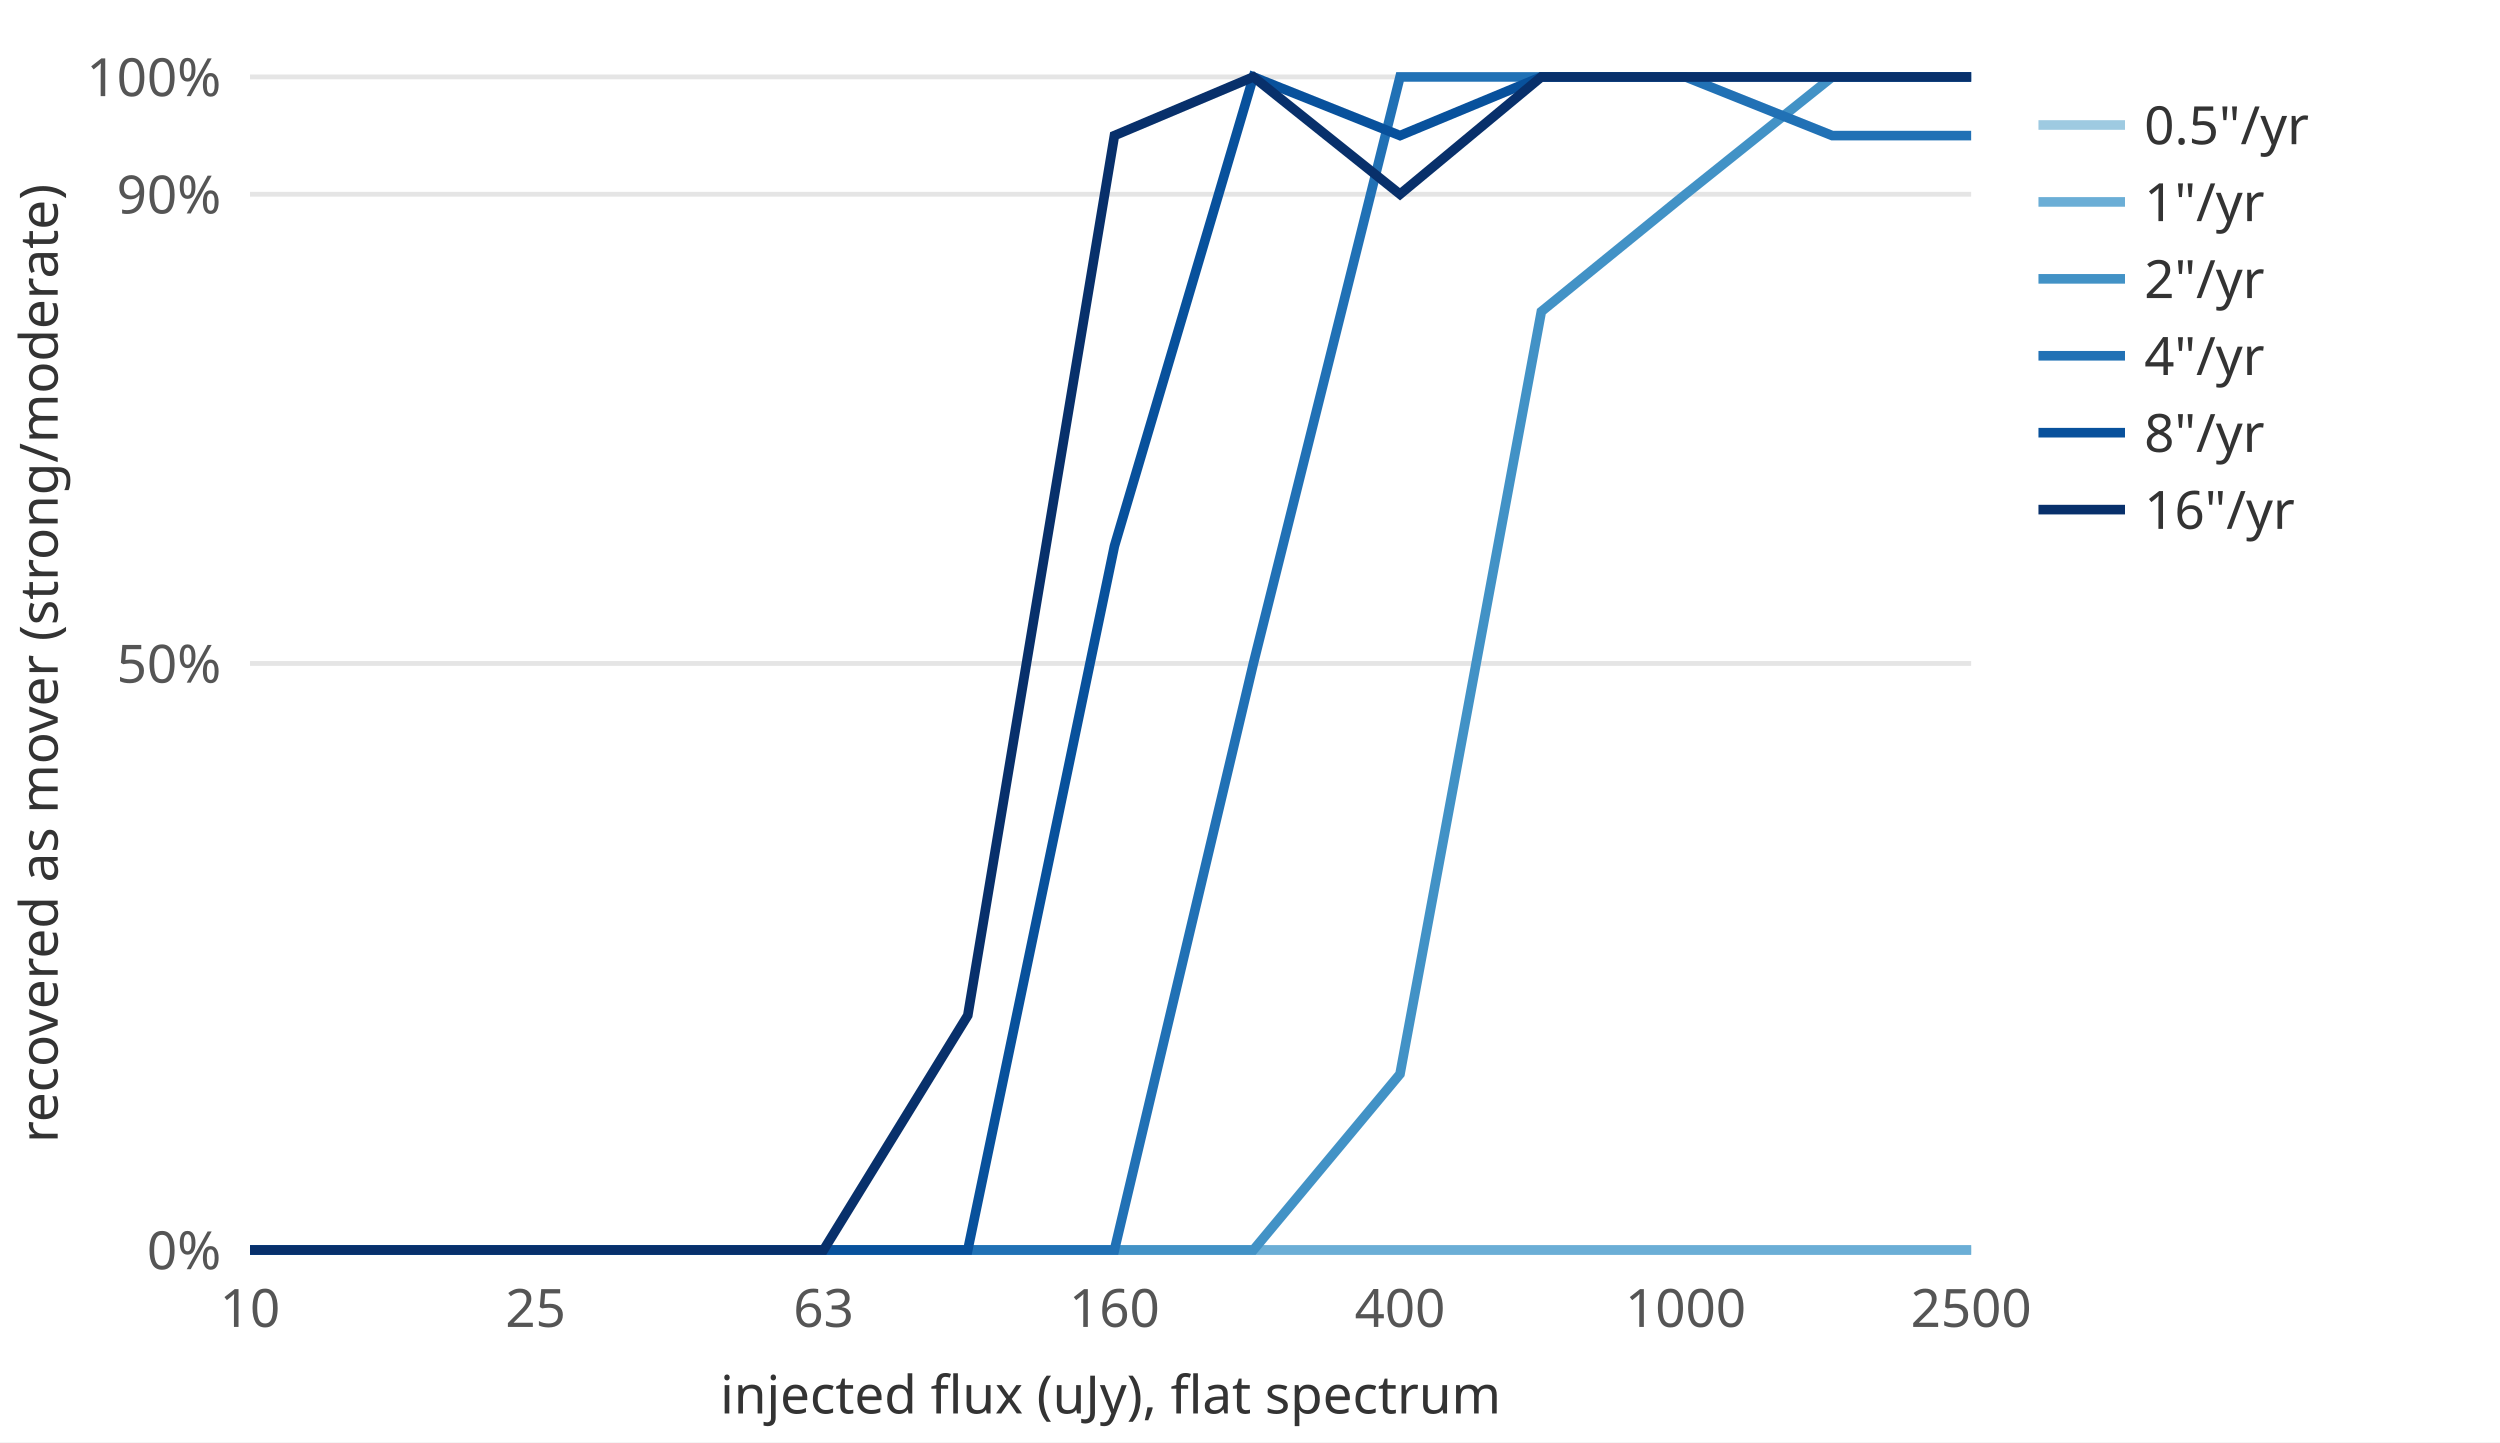
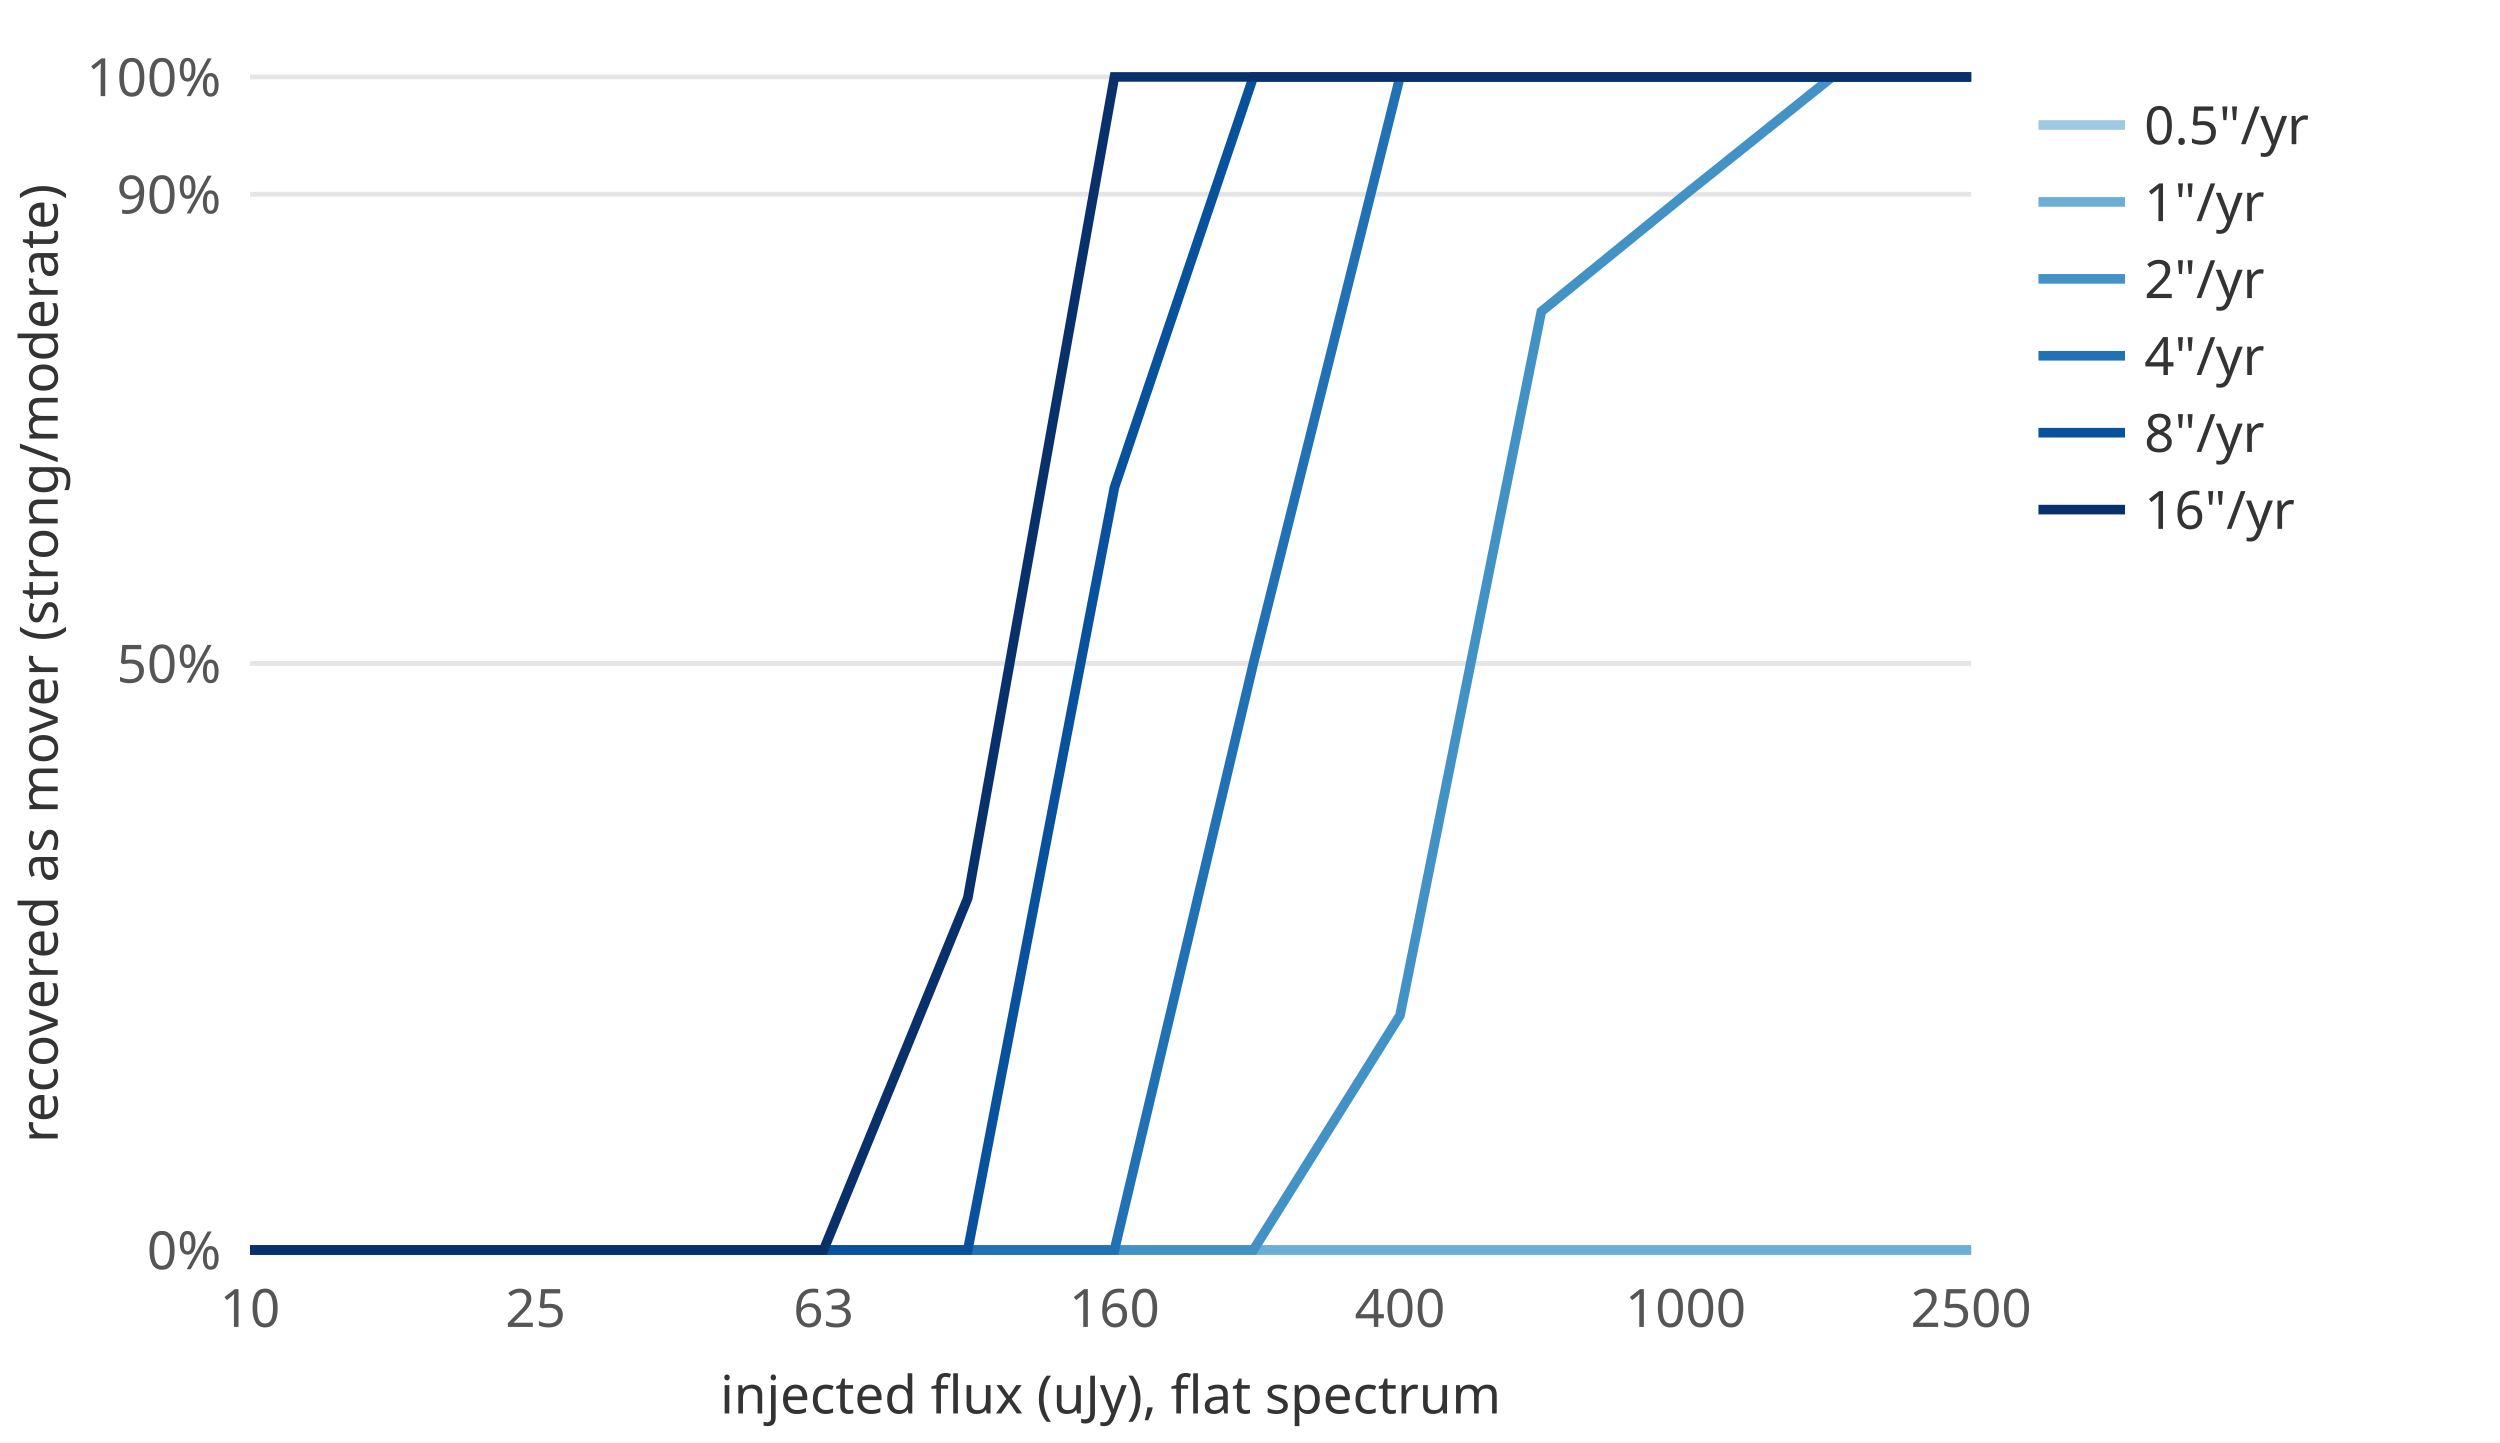
<svg xmlns="http://www.w3.org/2000/svg" viewBox="0 0 520 300" width="520" height="300" font-family="system-ui,sans-serif" font-size="11">
  <rect width="520" height="300" fill="#fff" />
  <line x1="52" x2="410" y1="260.0" y2="260.0" stroke="#e5e5e5" />
  <text x="46" y="264.0" text-anchor="end" fill="#555">0%</text>
  <line x1="52" x2="410" y1="138.0" y2="138.0" stroke="#e5e5e5" />
  <text x="46" y="142.0" text-anchor="end" fill="#555">50%</text>
  <line x1="52" x2="410" y1="40.4" y2="40.4" stroke="#e5e5e5" />
  <text x="46" y="44.4" text-anchor="end" fill="#555">90%</text>
  <line x1="52" x2="410" y1="16.0" y2="16.0" stroke="#e5e5e5" />
  <text x="46" y="20.0" text-anchor="end" fill="#555">100%</text>
  <text x="52.0" y="276" text-anchor="middle" fill="#555">10</text>
  <text x="111.4" y="276" text-anchor="middle" fill="#555">25</text>
  <text x="171.3" y="276" text-anchor="middle" fill="#555">63</text>
  <text x="231.8" y="276" text-anchor="middle" fill="#555">160</text>
  <text x="291.2" y="276" text-anchor="middle" fill="#555">400</text>
  <text x="350.6" y="276" text-anchor="middle" fill="#555">1000</text>
  <text x="410.0" y="276" text-anchor="middle" fill="#555">2500</text>
  <text x="231.0" y="294" text-anchor="middle" fill="#333">injected flux (uJy), flat spectrum</text>
  <text x="12" y="138.0" transform="rotate(-90 12 138.0)" text-anchor="middle" fill="#333">recovered as mover (strong/moderate)</text>
  <polyline fill="none" stroke="#9ecae1" stroke-width="2" points="52.0,260.0 82.5,260.0 111.4,260.0 141.9,260.0 171.3,260.0 201.3,260.0 231.8,260.0 260.7,260.0 291.2,260.0 320.6,260.0 350.6,260.0 381.1,260.0 410.0,260.0" />
  <line x1="424" x2="442" y1="26" y2="26" stroke="#9ecae1" stroke-width="2" />
  <text x="446" y="30" fill="#333">0.5"/yr</text>
  <polyline fill="none" stroke="#6baed6" stroke-width="2" points="52.0,260.0 82.5,260.0 111.4,260.0 141.9,260.0 171.3,260.0 201.3,260.0 231.8,260.0 260.7,260.0 291.2,260.0 320.6,260.0 350.6,260.0 381.1,260.0 410.0,260.0" />
  <line x1="424" x2="442" y1="42" y2="42" stroke="#6baed6" stroke-width="2" />
  <text x="446" y="46" fill="#333">1"/yr</text>
-   <polyline fill="none" stroke="#4292c6" stroke-width="2" points="52.0,260.0 82.5,260.0 111.4,260.0 141.9,260.0 171.3,260.0 201.3,260.0 231.8,260.0 260.7,260.0 291.2,223.4 320.6,64.8 350.6,40.4 381.1,16.0 410.0,16.0" />
+   <polyline fill="none" stroke="#4292c6" stroke-width="2" points="52.0,260.0 82.5,260.0 111.4,260.0 141.9,260.0 171.3,260.0 201.3,260.0 231.8,260.0 260.7,260.0 291.2,211.2 320.6,64.8 350.6,40.4 381.1,16.0 410.0,16.0" />
  <line x1="424" x2="442" y1="58" y2="58" stroke="#4292c6" stroke-width="2" />
  <text x="446" y="62" fill="#333">2"/yr</text>
-   <polyline fill="none" stroke="#2171b5" stroke-width="2" points="52.0,260.0 82.5,260.0 111.4,260.0 141.9,260.0 171.3,260.0 201.3,260.0 231.8,260.0 260.7,138.0 291.2,16.0 320.6,16.0 350.6,16.0 381.1,28.2 410.0,28.2" />
+   <polyline fill="none" stroke="#2171b5" stroke-width="2" points="52.0,260.0 82.5,260.0 111.4,260.0 141.9,260.0 171.3,260.0 201.3,260.0 231.8,260.0 260.7,138.0 291.2,16.0 320.6,16.0 350.6,16.0 381.1,16.0 410.0,16.0" />
  <line x1="424" x2="442" y1="74" y2="74" stroke="#2171b5" stroke-width="2" />
  <text x="446" y="78" fill="#333">4"/yr</text>
-   <polyline fill="none" stroke="#08519c" stroke-width="2" points="52.0,260.0 82.5,260.0 111.4,260.0 141.9,260.0 171.3,260.0 201.3,260.0 231.8,113.6 260.7,16.0 291.2,28.2 320.6,16.0 350.6,16.0 381.1,16.0 410.0,16.0" />
+   <polyline fill="none" stroke="#08519c" stroke-width="2" points="52.0,260.0 82.5,260.0 111.4,260.0 141.9,260.0 171.3,260.0 201.3,260.0 231.8,101.4 260.7,16.0 291.2,16.0 320.6,16.0 350.6,16.0 381.1,16.0 410.0,16.0" />
  <line x1="424" x2="442" y1="90" y2="90" stroke="#08519c" stroke-width="2" />
  <text x="446" y="94" fill="#333">8"/yr</text>
-   <polyline fill="none" stroke="#08306b" stroke-width="2" points="52.0,260.0 82.5,260.0 111.4,260.0 141.9,260.0 171.3,260.0 201.3,211.2 231.8,28.2 260.7,16.0 291.2,40.4 320.6,16.0 350.6,16.0 381.1,16.0 410.0,16.0" />
+   <polyline fill="none" stroke="#08306b" stroke-width="2" points="52.0,260.0 82.5,260.0 111.4,260.0 141.9,260.0 171.3,260.0 201.3,186.8 231.8,16.0 260.7,16.0 291.2,16.0 320.6,16.0 350.6,16.0 381.1,16.0 410.0,16.0" />
  <line x1="424" x2="442" y1="106" y2="106" stroke="#08306b" stroke-width="2" />
  <text x="446" y="110" fill="#333">16"/yr</text>
</svg>
